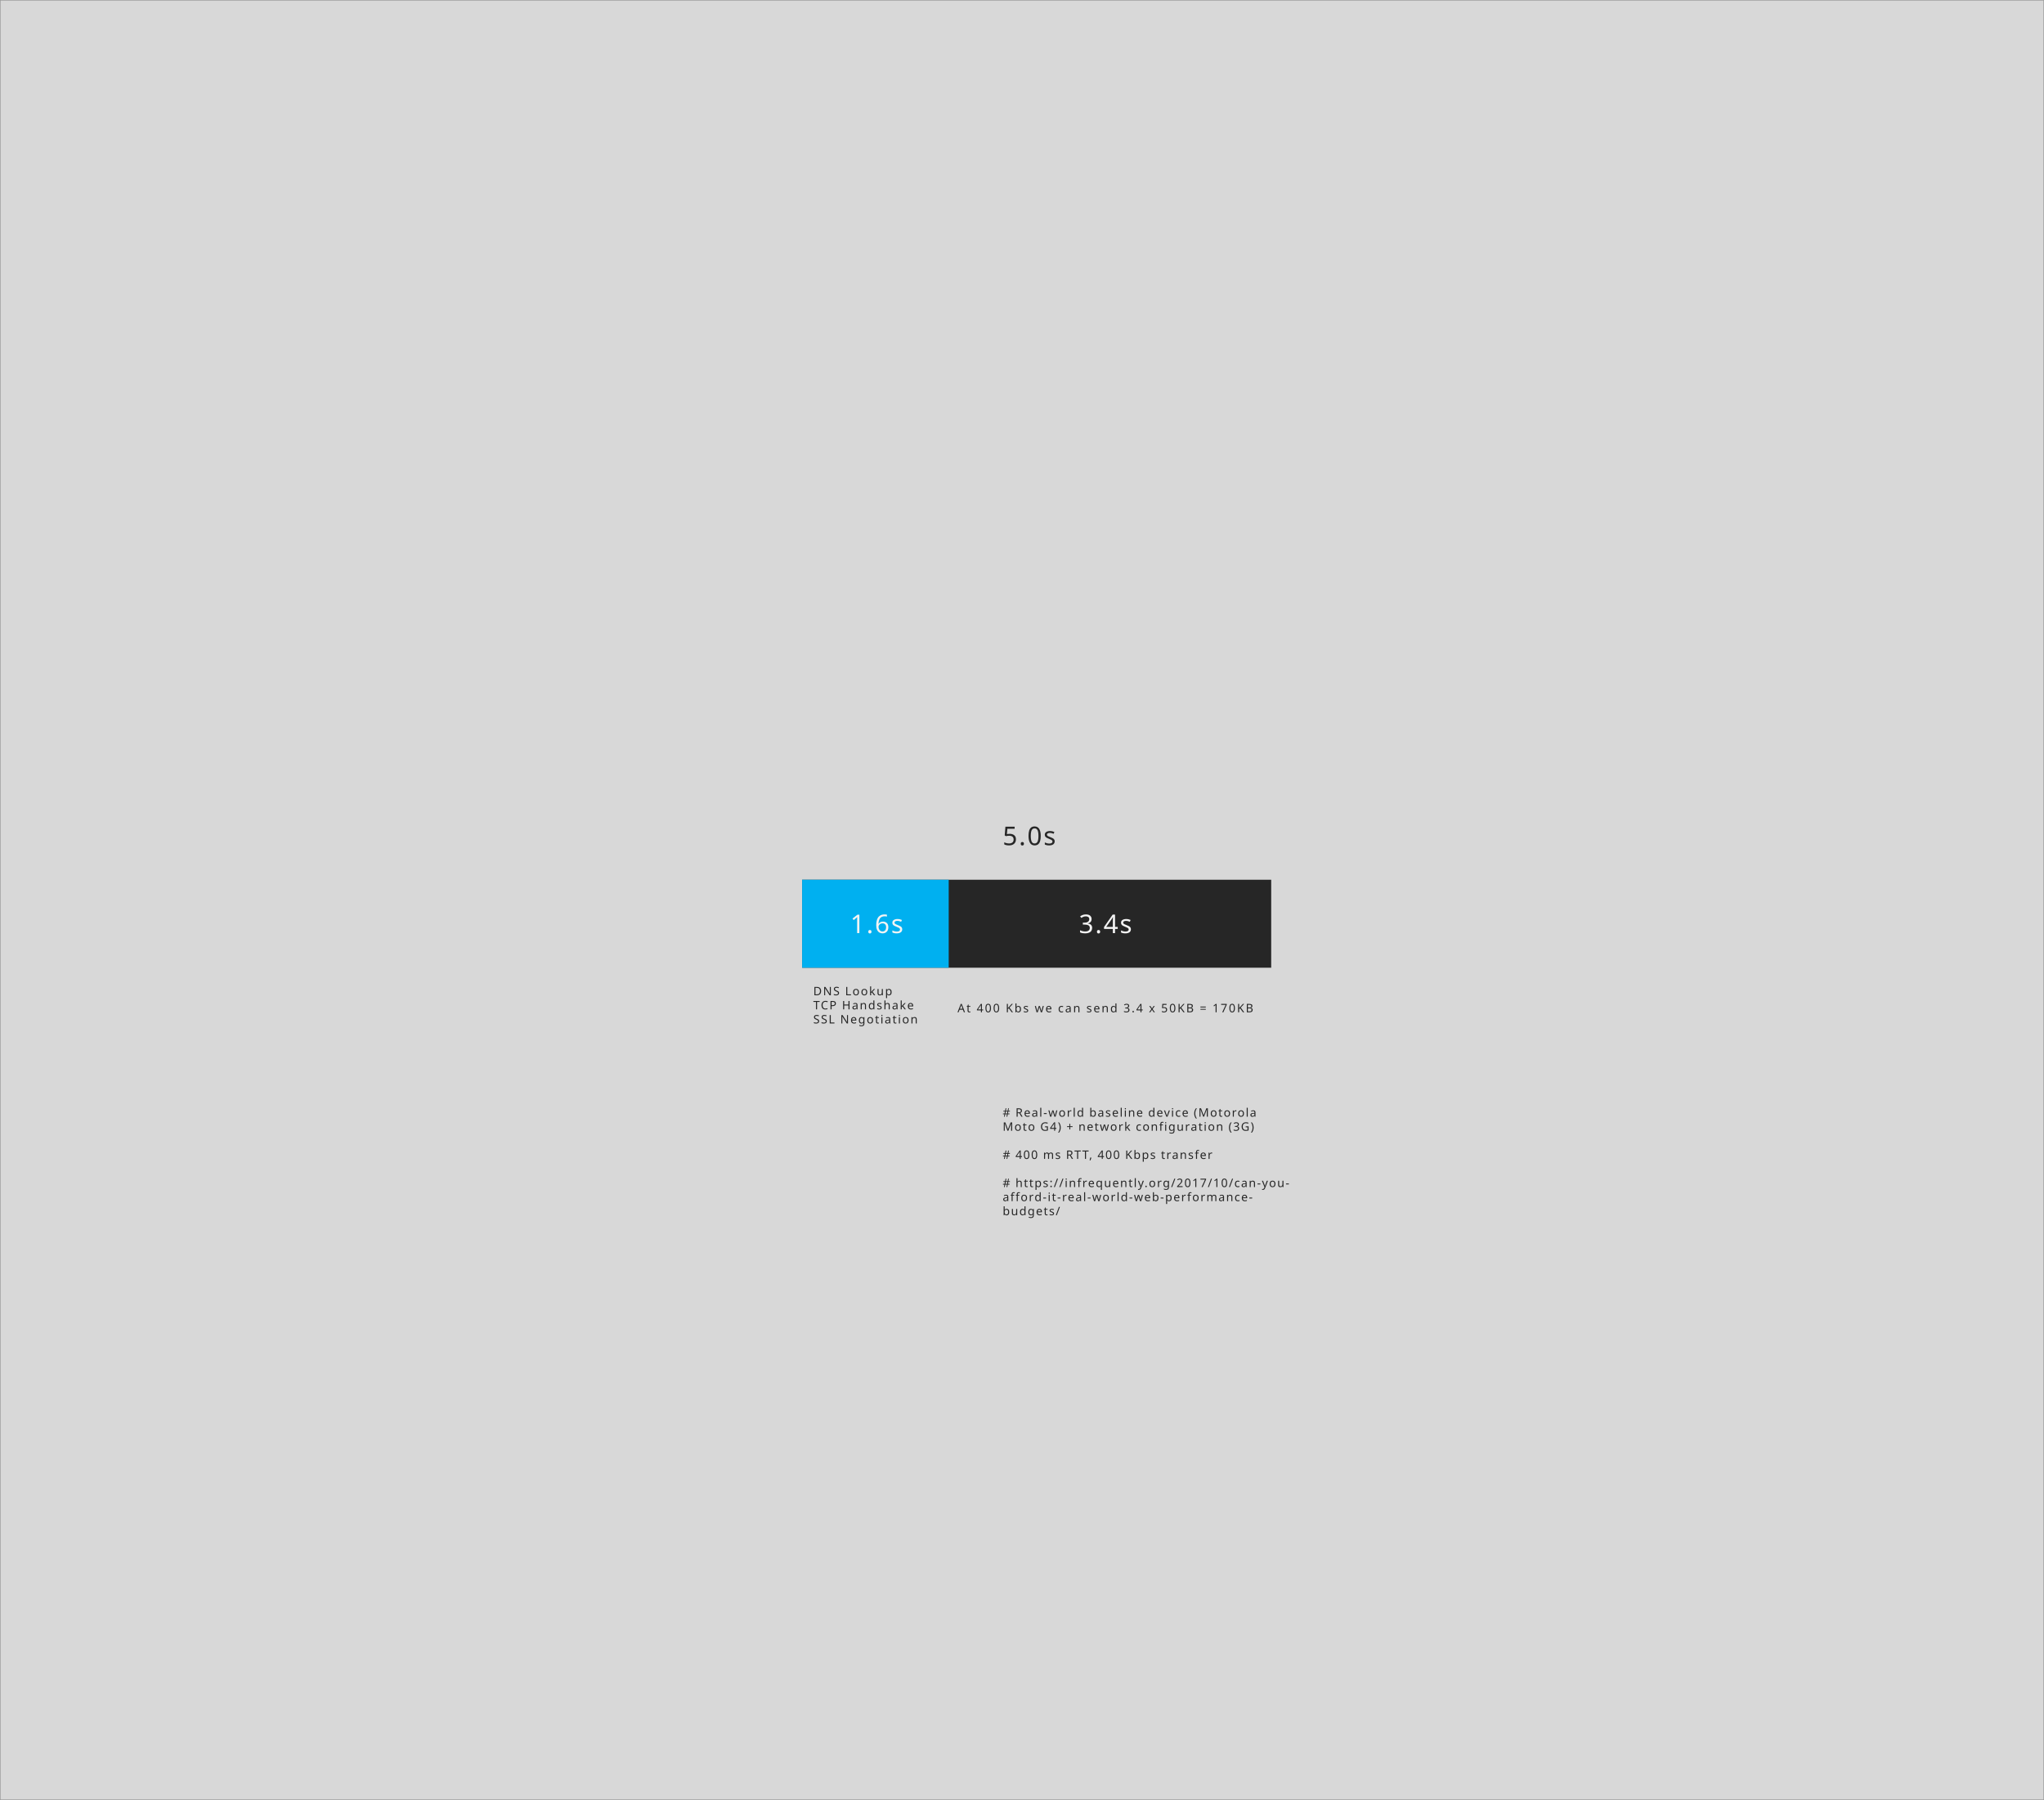
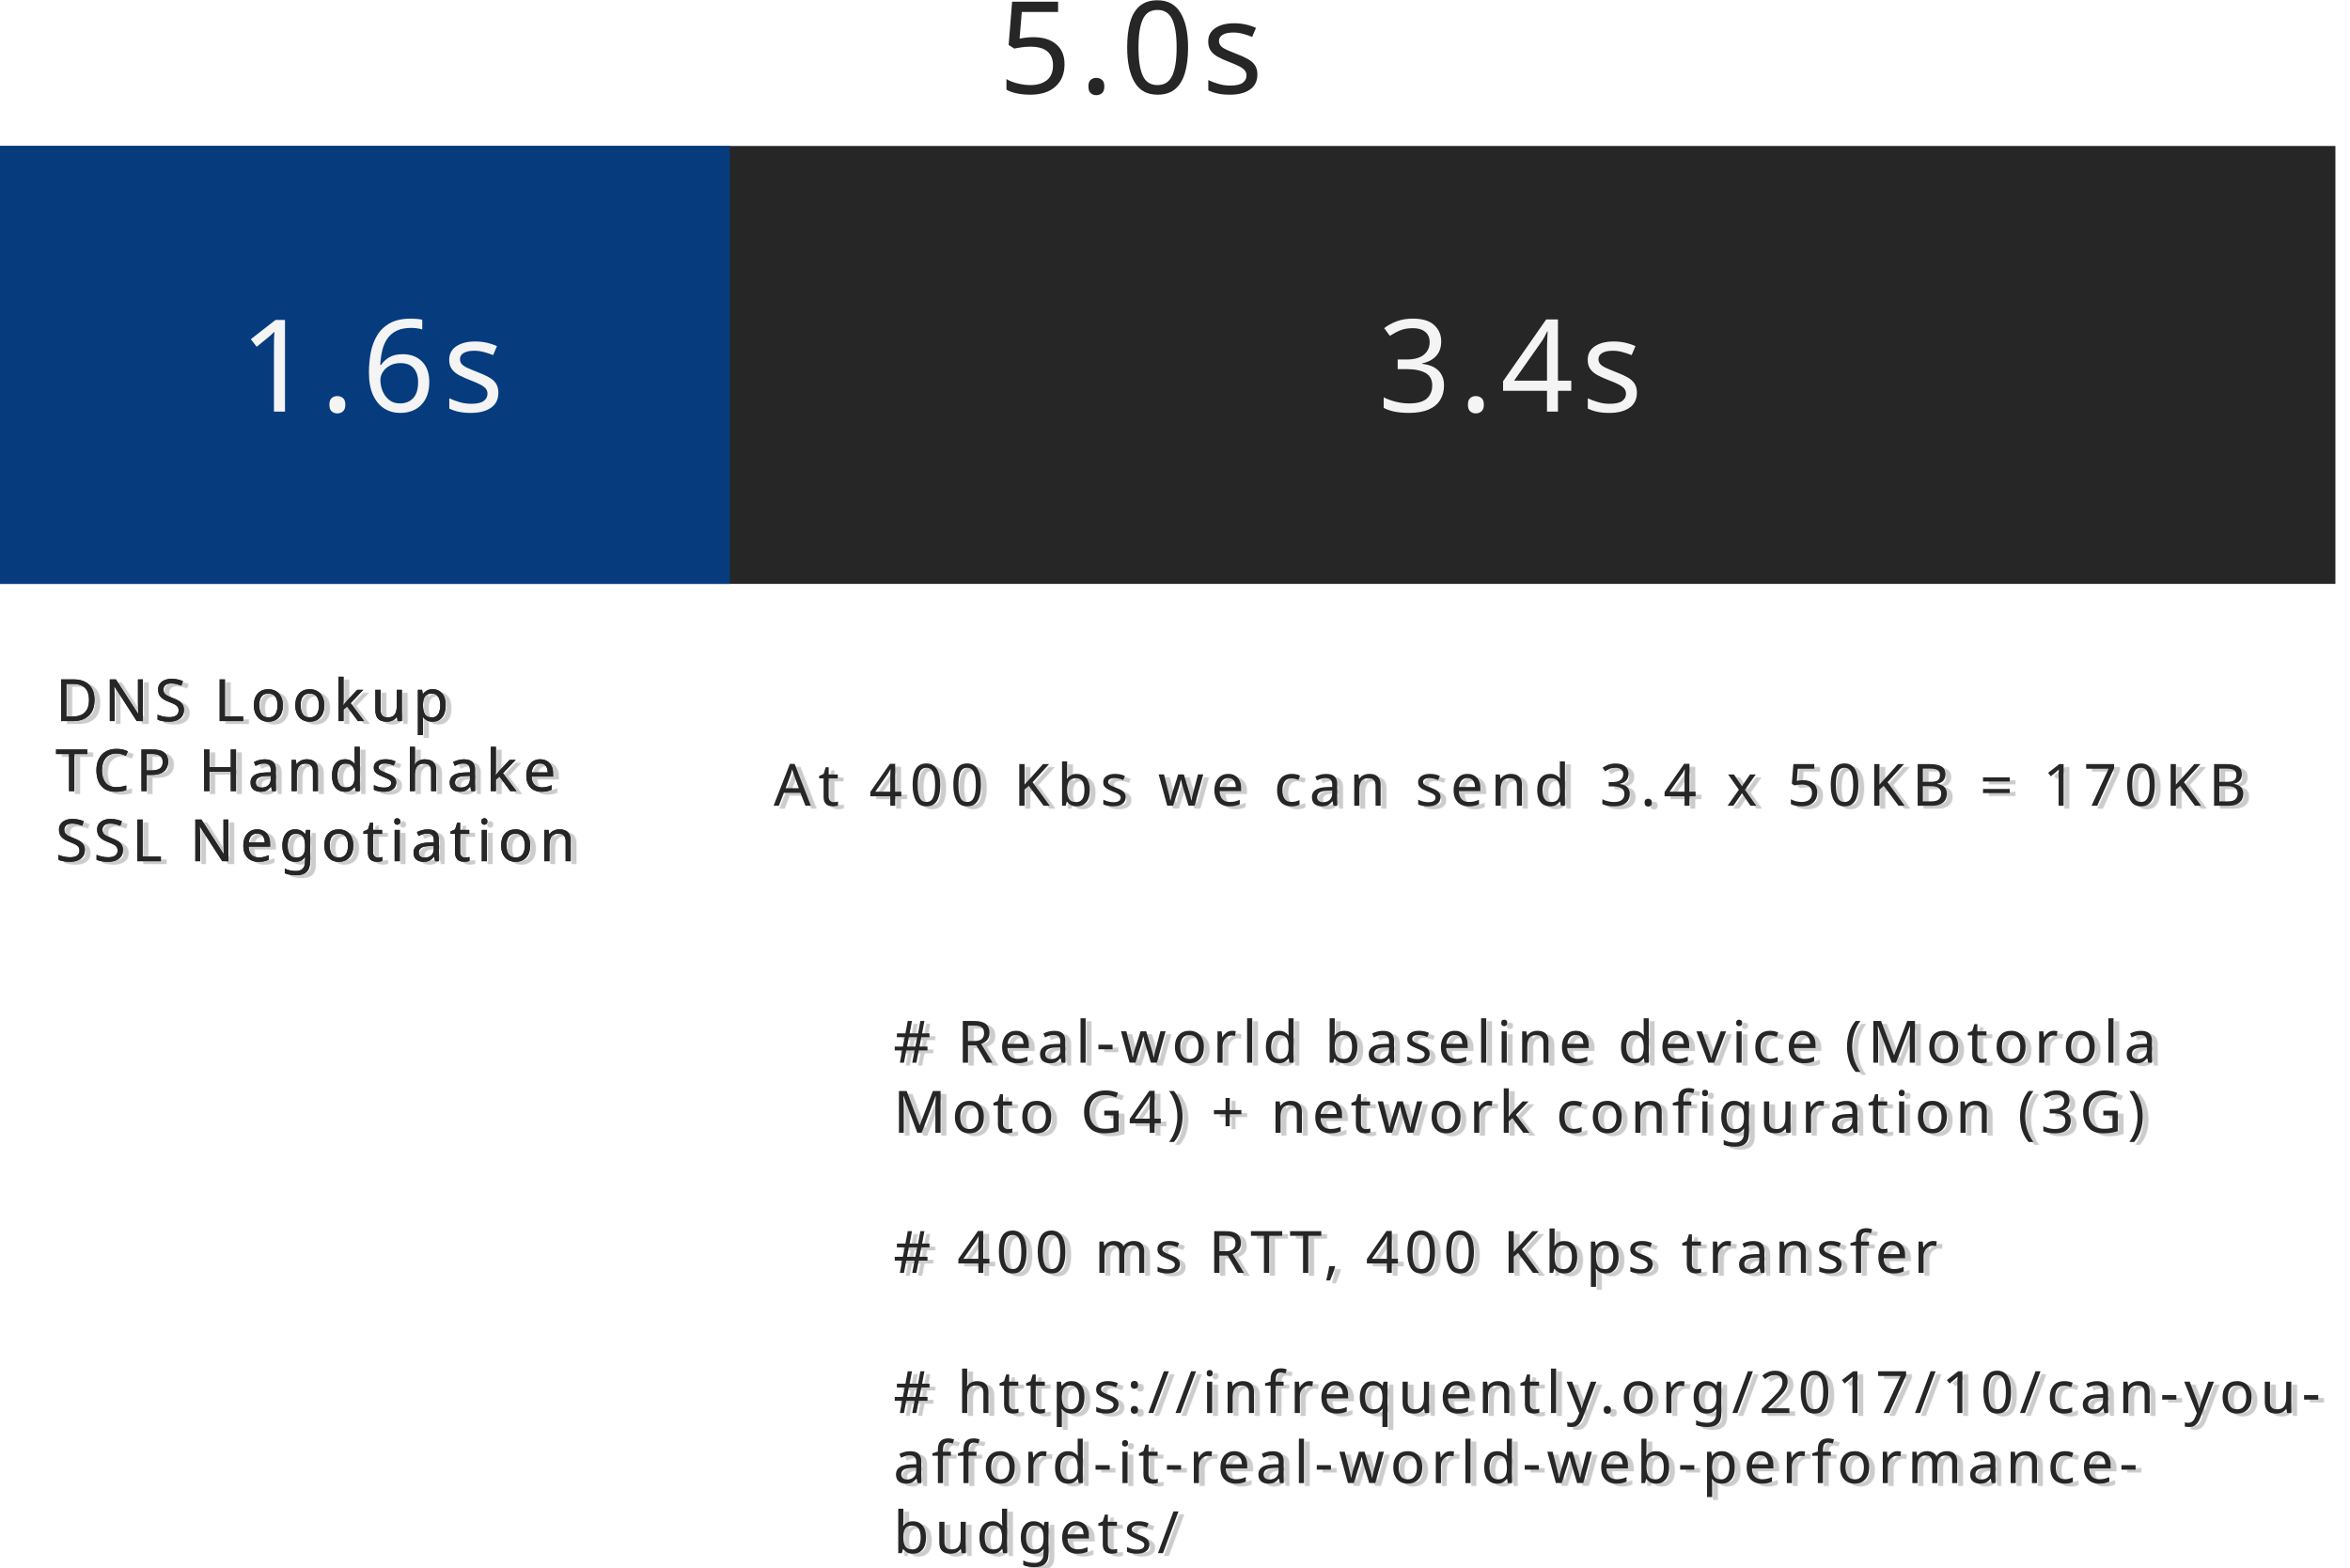
- <svg xmlns="http://www.w3.org/2000/svg" width="3486" height="3069">
-   <g fill="none" fill-rule="evenodd">
-     <path stroke="#979797" fill="#D8D8D8" fill-rule="nonzero" d="M0.5 0.5H3485.5V3068.5H0.5z" />
-     <text font-family="Montserrat-Light, Montserrat" font-size="20" font-weight="300" letter-spacing="1.875" fill="#262626">
-       <tspan x="1710" y="1904"># Real-world baseline device (Motorola </tspan>
-       <tspan x="1710" y="1928">Moto G4) + network configuration (3G)</tspan>
-       <tspan x="1710" y="1976"># 400 ms RTT, 400 Kbps transfer</tspan>
-       <tspan x="1710" y="2024"># https://infrequently.org/2017/10/can-you-</tspan>
-       <tspan x="1710" y="2048">afford-it-real-world-web-performance-</tspan>
-       <tspan x="1710" y="2072">budgets/</tspan>
+ <svg xmlns="http://www.w3.org/2000/svg" xmlns:xlink="http://www.w3.org/1999/xlink" height="537" viewBox="0 0 805 537" width="805">
+   <defs>
+     <text id="a" fill="#262626" font-family="Montserrat-Light, Montserrat" font-size="20" font-weight="300" letter-spacing="1.875">
+       <tspan x="1674" y="1814"># Real-world baseline device (Motorola </tspan>
+       <tspan x="1674" y="1838">Moto G4) + network configuration (3G)</tspan>
+       <tspan x="1674" y="1862" />
+       <tspan x="1674" y="1886"># 400 ms RTT, 400 Kbps transfer</tspan>
+       <tspan x="1674" y="1910" />
+       <tspan x="1674" y="1934"># https://infrequently.org/2017/10/can-you-</tspan>
+       <tspan x="1674" y="1958">afford-it-real-world-web-performance-</tspan>
+       <tspan x="1674" y="1982">budgets/</tspan>
    </text>
-     <text font-family="Montserrat-Light, Montserrat" font-size="20" font-weight="300" letter-spacing="2.5" fill="#262626">
+     <filter id="b" height="101.6%" width="100.8%" x="-.2%" y="-.5%">
+       <feOffset dx="2" dy="1" in="SourceAlpha" result="shadowOffsetOuter1" />
+       <feColorMatrix in="shadowOffsetOuter1" type="matrix" values="0 0 0 0 0   0 0 0 0 0   0 0 0 0 0  0 0 0 0.2 0" />
+     </filter>
+     <text id="c" fill="#262626" font-family="Montserrat-Light, Montserrat" font-size="20" font-weight="300" letter-spacing="2.5">
      <tspan x="1633" y="1726">At 400 Kbs we can send 3.4 x 50KB = 170KB</tspan>
    </text>
-     <text font-family="Montserrat-Light, Montserrat" font-size="20" font-weight="300" letter-spacing="2.083" fill="#262626">
+     <filter id="d" height="112.5%" width="100.7%" x="-.2%" y="-4.2%">
+       <feOffset dx="2" dy="1" in="SourceAlpha" result="shadowOffsetOuter1" />
+       <feColorMatrix in="shadowOffsetOuter1" type="matrix" values="0 0 0 0 0   0 0 0 0 0   0 0 0 0 0  0 0 0 0.2 0" />
+     </filter>
+     <text id="e" fill="#262626" font-family="Montserrat-Light, Montserrat" font-size="20" font-weight="300" letter-spacing="2.083">
      <tspan x="1387" y="1697">DNS Lookup</tspan>
      <tspan x="1387" y="1721">TCP Handshake</tspan>
      <tspan x="1387" y="1745">SSL Negotiation</tspan>
    </text>
-     <path fill="#262626" fill-rule="nonzero" d="M1368 1500H2168V1650H1368z" />
-     <path fill="#00B0F0" fill-rule="nonzero" d="M1368 1500H1618V1650H1368z" />
-     <text font-family="Montserrat-Medium, Montserrat" font-size="44" font-weight="400" letter-spacing="2.5" fill="#F4F4F4">
-       <tspan x="1450" y="1591">1.6s</tspan>
-     </text>
-     <text font-family="Montserrat-Medium, Montserrat" font-size="44" font-weight="400" letter-spacing="2.5" fill="#F4F4F4">
-       <tspan x="1840" y="1591">3.4s</tspan>
-     </text>
-     <text font-family="Montserrat-Medium, Montserrat" font-size="44" font-weight="400" letter-spacing="2.5" fill="#262626">
-       <tspan x="1710" y="1441">5.0s</tspan>
-     </text>
+     <filter id="f" height="105.6%" width="102.7%" x="-.8%" y="-2.1%">
+       <feOffset dx="2" dy="1" in="SourceAlpha" result="shadowOffsetOuter1" />
+       <feColorMatrix in="shadowOffsetOuter1" type="matrix" values="0 0 0 0 0   0 0 0 0 0   0 0 0 0 0  0 0 0 0.2 0" />
+     </filter>
+   </defs>
+   <g fill="none" fill-rule="evenodd" transform="translate(-1368 -1450)">
+     <g fill="#262626">
+       <use filter="url(#b)" xlink:href="#a" />
+       <use xlink:href="#a" />
+     </g>
+     <g fill="#262626">
+       <use filter="url(#d)" xlink:href="#c" />
+       <use xlink:href="#c" />
+     </g>
+     <g stroke="#000" stroke-opacity=".002">
+       <use fill="#262626" filter="url(#f)" xlink:href="#e" />
+       <use fill="#262626" xlink:href="#e" />
+       <use xlink:href="#e" />
+     </g>
+     <path d="m1368 1500h800v150h-800z" fill="#262626" fill-rule="nonzero" />
+     <path d="m1368 1500h250v150h-250z" fill="#063c7e" fill-rule="nonzero" />
+     <g font-family="Montserrat-Medium, Montserrat" font-size="44" font-weight="400" letter-spacing="2.5">
+       <text fill="#f4f4f4">
+         <tspan x="1450" y="1591">1.6s</tspan>
+       </text>
+       <text fill="#f4f4f4">
+         <tspan x="1840" y="1591">3.4s</tspan>
+       </text>
+       <text fill="#262626">
+         <tspan x="1710" y="1482">5.0s</tspan>
+       </text>
+     </g>
  </g>
</svg>
